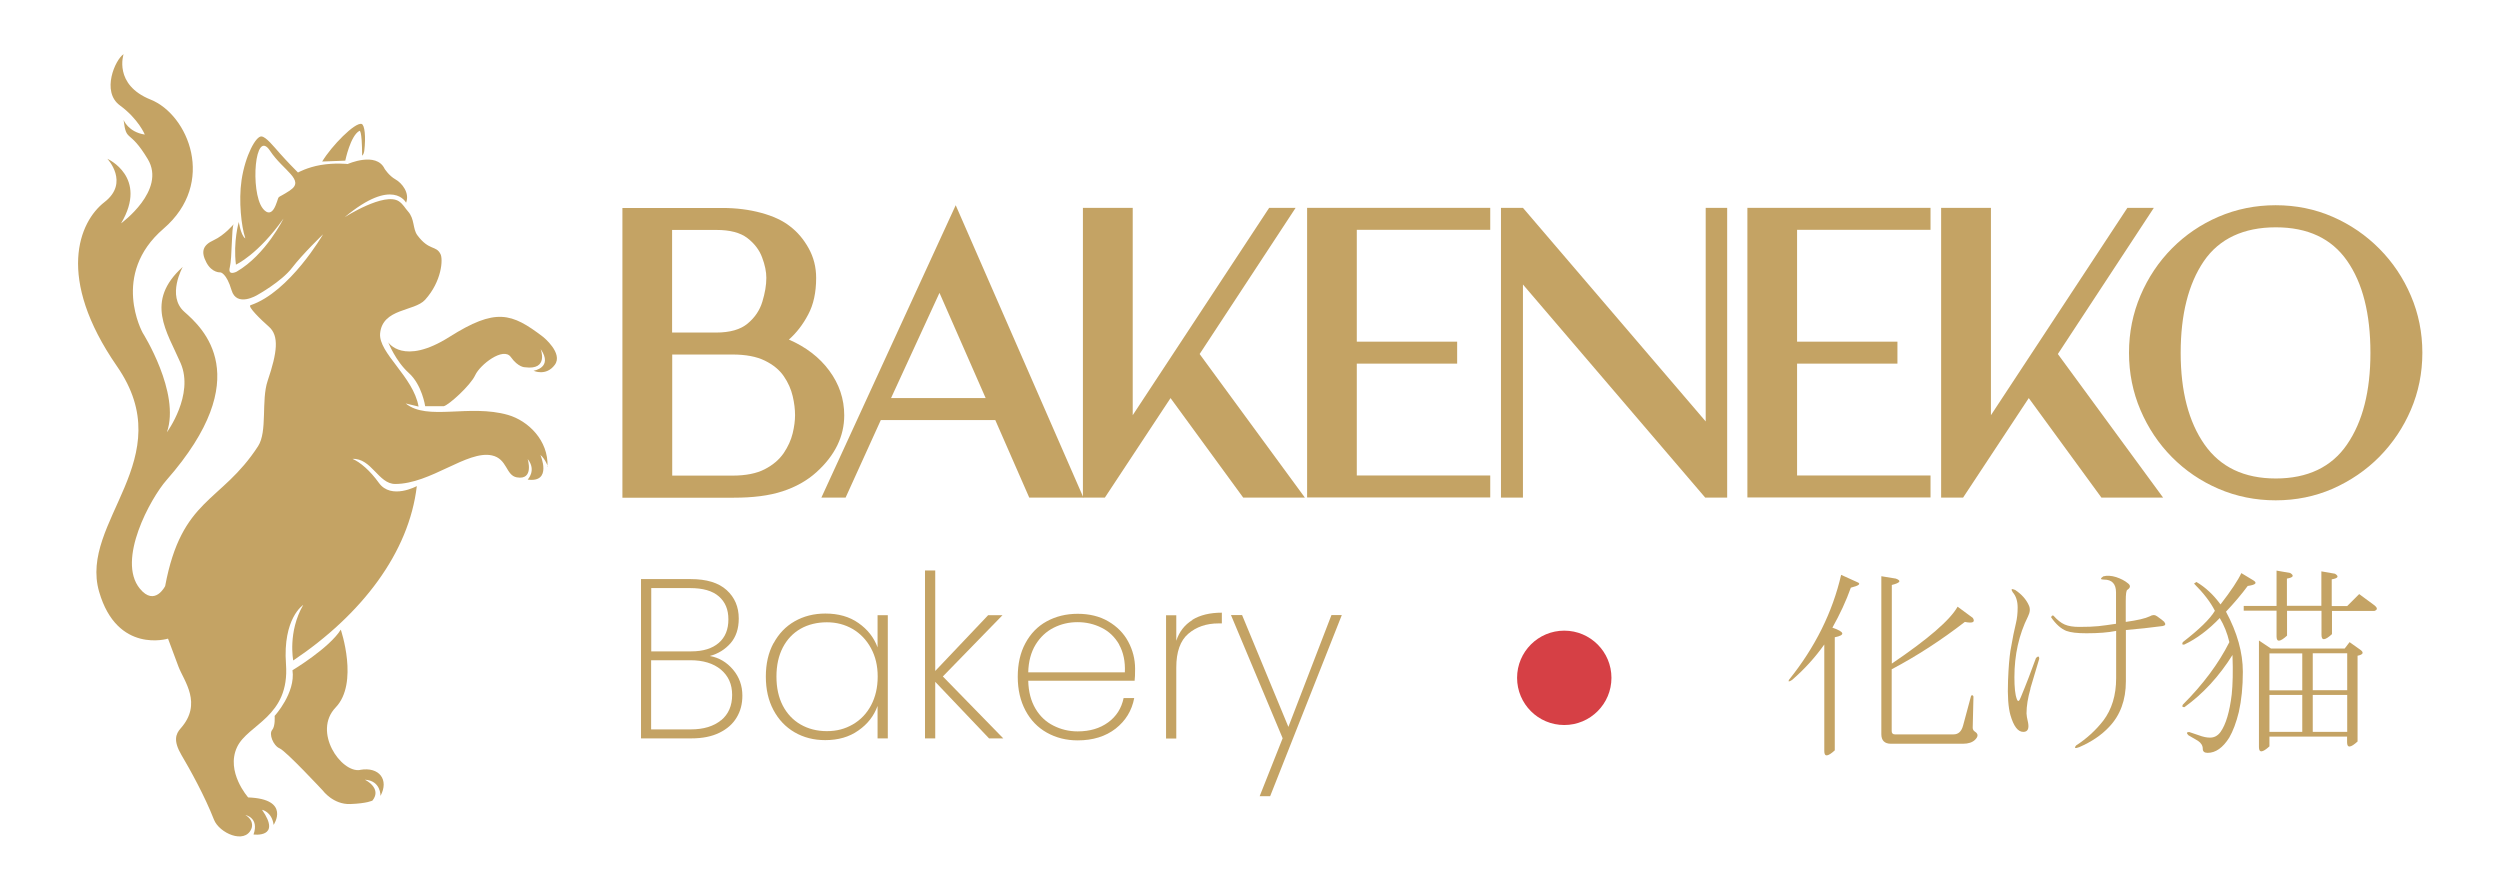
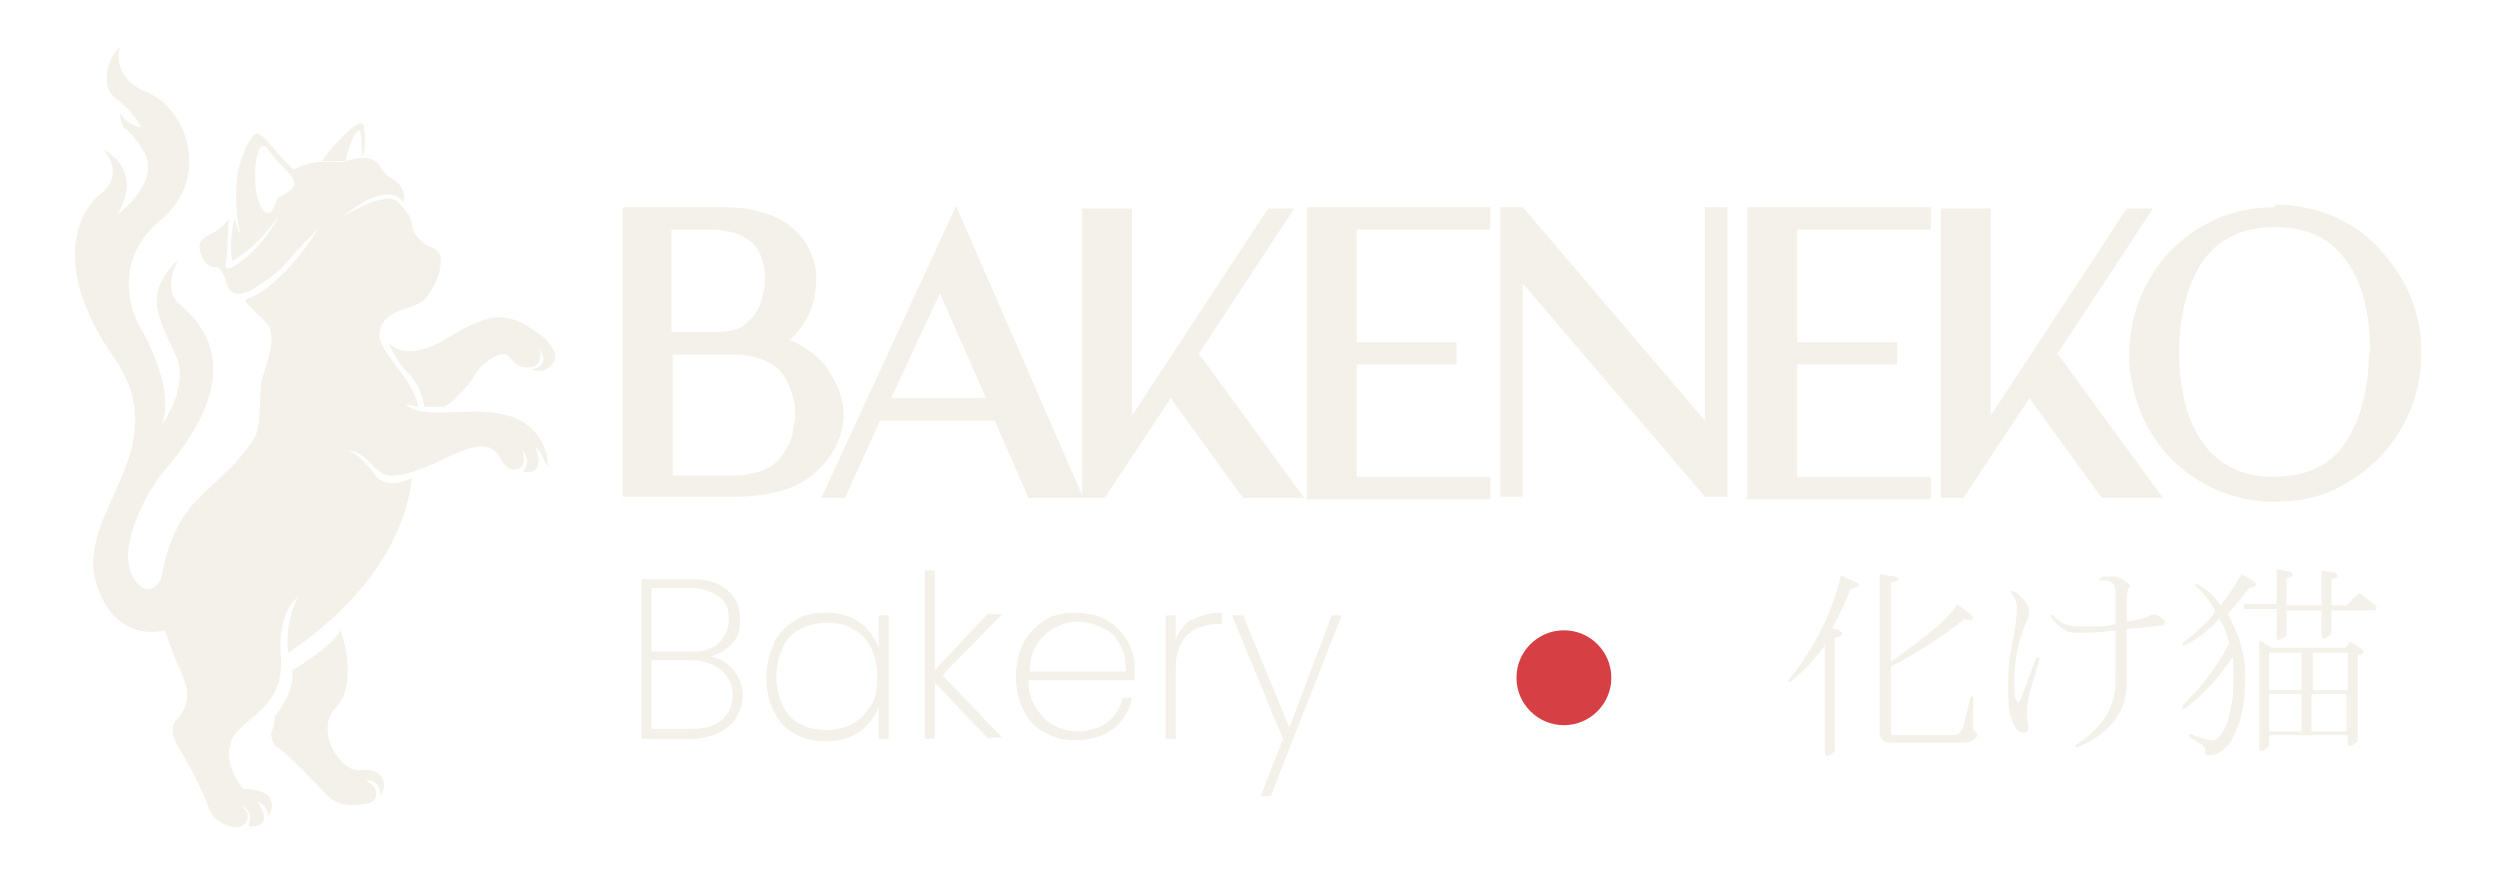
- <svg xmlns="http://www.w3.org/2000/svg" id="Capa_9" data-name="Capa 9" viewBox="0 0 200.27 71.37">
+ <svg xmlns="http://www.w3.org/2000/svg" id="Capa_9" version="1.1" viewBox="0 0 200.3 71.4">
  <defs>
    <style>
-       .cls-1 {
+       .st0 {
        fill: #d64045;
      }

-       .cls-2 {
-         fill: #c4a364;
+       .st1 {
+         fill: #f4f1ea;
      }
    </style>
  </defs>
  <g>
-     <path class="cls-2" d="M28.8,10.48s.2-.14.21,1.99c0,0,.13-.09.17-.37.14-1.17.03-2.09-.21-2.17-.53-.16-2.42,1.77-3.16,3.01l1.85-.07s.41-2.01,1.14-2.39Z" />
-     <path class="cls-2" d="M43.86,37.38c.08-2.11-1.55-3.67-3.16-4.14-3.1-.89-6.48.5-8.2-.92l1.03.25c-.41-2.39-3.22-4.29-3.08-5.86.19-2.02,2.74-1.75,3.6-2.69,1.34-1.48,1.45-3.24,1.24-3.66-.36-.73-.91-.24-1.86-1.52-.38-.52-.2-1.3-.75-1.91-.24-.26-.36-.55-.72-.8-1.15-.78-4.35,1.27-4.35,1.27,3.89-3.25,4.92-1.16,4.92-1.16.31-.78-.33-1.58-.85-1.87s-.87-.85-.87-.85c-.67-1.4-2.96-.38-2.96-.38,0,0-1-.12-2.17.08-1.08.19-1.81.6-1.81.6-.27-.27-.86-.87-1.43-1.51s-1.12-1.34-1.49-1.38c-.44-.05-1.3,1.51-1.6,3.5-.25,1.69,0,3.76.28,4.58.04.11.02.09-.02.06-.33-.29-.48-1.29-.48-1.29,0,0-.46,1.59-.23,3.42,0,0,1.76-.79,3.81-3.69,0,0-1.4,2.88-3.75,4.25,0,0-.74.39-.55-.35.19-.74.13-3.2.31-3.45,0,0-.73.88-1.6,1.28-.88.4-1.04.92-.59,1.78.45.86,1.13.8,1.13.8,0,0,.48.04.89,1.43.41,1.39,2.05.39,2.05.39,0,0,1.94-1.07,2.79-2.18s2.49-2.69,2.49-2.69c0,0-2.67,4.62-5.81,5.68-.27.09.85,1.18,1.47,1.72.83.73.68,2.04-.1,4.34-.53,1.57,0,4.06-.77,5.24-2.97,4.57-6.11,4.1-7.44,11.2,0,0-.83,1.67-2.03.2-1.87-2.28.87-7.25,2.14-8.69,7.27-8.28,2.87-12.21,1.43-13.48s-.13-3.6-.13-3.6c-3.07,2.77-1.27,5.17-.17,7.71,1.1,2.54-1.1,5.54-1.1,5.54,1.1-3.17-1.94-7.97-1.94-7.97,0,0-2.6-4.67,1.67-8.34,4.27-3.67,1.97-9.14-1.03-10.34-3-1.2-2.17-3.64-2.17-3.64-.67.43-1.8,3-.3,4.1s2,2.34,2,2.34c-1.33-.2-1.7-1.17-1.7-1.17.23,1.87.43.63,1.94,3.14,1.5,2.5-2.14,5.14-2.14,5.14,2.2-3.7-1.1-5.17-1.1-5.17,0,0,1.8,1.9-.23,3.47s-3.92,6.04,1,13.15c5.15,7.43-3.06,12.43-1.43,18.06,1.45,5.01,5.52,3.76,5.52,3.76,0,0,.63,1.69.84,2.25.44,1.15,1.94,2.95.17,4.94-.4.45-.6,1,.07,2.14.67,1.13,1.87,3.29,2.6,5.17.42,1.07,2.45,1.99,2.99.75,0,0,.32-.63-.47-1.12,0,0,1.12.21.65,1.56,0,0,2.28.31.68-1.98,0,0,.79.15.93,1.21,0,0,1.4-2.07-2.04-2.2,0,0-1.82-2.05-.89-4.03.87-1.85,4.23-2.41,3.92-6.64-.27-3.69,1.38-4.75,1.38-4.75-1.25,2.17-.8,4.45-.8,4.45,5.49-3.68,9.28-8.64,9.9-13.97,0,0-2.05,1.12-3.04-.26-.71-.99-1.49-1.65-2.11-1.92,1.52-.07,2.07,2.01,3.42,2.01,2.83,0,5.77-2.71,7.74-2.29,1.25.27,1.11,1.6,2,1.76,1.41.25.87-1.47.87-1.47.73.91,0,1.65,0,1.65,2,.27,1.02-1.98,1.02-1.98.4.34.6.93.6.93ZM23.24,15.25c-1.25.82-.76.22-1.16,1.2s-.89.44-1.05.22c-.99-1.32-.63-6.48.61-4.58,1.04,1.58,2.84,2.34,1.59,3.16Z" />
-     <path class="cls-2" d="M43.51,26.99c-2.54-1.94-3.8-2.34-7.51,0-3.7,2.34-4.9.43-4.9.43,0,0,.59,1.51,1.65,2.46s1.31,2.66,1.31,2.66h1.49c.41-.1,2.14-1.66,2.52-2.49s2.25-2.29,2.85-1.45,1.13.82,1.13.82c1.94.26,1.26-1.46,1.26-1.46,1.03,1.5-.57,1.74-.57,1.74,0,0,1,.47,1.7-.47.7-.93-.93-2.24-.93-2.24Z" />
-     <path class="cls-2" d="M28.85,61.68c-1.52.26-3.83-3.06-1.96-5.01,1.87-1.95.41-6.23.41-6.23-.93,1.49-3.87,3.25-3.87,3.25.26,1.82-1.43,3.66-1.43,3.66,0,0,.07.82-.2,1.13-.27.31.08,1.25.6,1.47.52.22,3.46,3.38,3.46,3.38,0,0,.83,1.13,2.2,1.08s1.78-.28,1.78-.28c.79-1-.61-1.67-.61-1.67,1.3.08,1.25,1.3,1.25,1.3.7-1.3-.1-2.35-1.62-2.09Z" />
+     <path class="st1" d="M28.8,10.5s.2-.1.2,2c0,0,.1,0,.2-.4.1-1.2,0-2.1-.2-2.2-.5-.2-2.4,1.8-3.2,3h1.9c0,0,.4-2.1,1.1-2.5Z" />
+     <path class="st1" d="M43.9,37.4c0-2.1-1.5-3.7-3.2-4.1-3.1-.9-6.5.5-8.2-.9l1,.2c-.4-2.4-3.2-4.3-3.1-5.9.2-2,2.7-1.8,3.6-2.7,1.3-1.5,1.5-3.2,1.2-3.7-.4-.7-.9-.2-1.9-1.5-.4-.5-.2-1.3-.8-1.9-.2-.3-.4-.5-.7-.8-1.1-.8-4.4,1.3-4.4,1.3,3.9-3.2,4.9-1.2,4.9-1.2.3-.8-.3-1.6-.9-1.9s-.9-.9-.9-.9c-.7-1.4-3-.4-3-.4,0,0-1-.1-2.2,0-1.1.2-1.8.6-1.8.6-.3-.3-.9-.9-1.4-1.5s-1.1-1.3-1.5-1.4c-.4,0-1.3,1.5-1.6,3.5-.2,1.7,0,3.8.3,4.6,0,.1,0,0,0,0-.3-.3-.5-1.3-.5-1.3,0,0-.5,1.6-.2,3.4,0,0,1.8-.8,3.8-3.7,0,0-1.4,2.9-3.8,4.2,0,0-.7.4-.5-.4s.1-3.2.3-3.5c0,0-.7.9-1.6,1.3-.9.4-1,.9-.6,1.8s1.1.8,1.1.8c0,0,.5,0,.9,1.4s2,.4,2,.4c0,0,1.9-1.1,2.8-2.2s2.5-2.7,2.5-2.7c0,0-2.7,4.6-5.8,5.7-.3,0,.9,1.2,1.5,1.7.8.7.7,2-.1,4.3-.5,1.6,0,4.1-.8,5.2-3,4.6-6.1,4.1-7.4,11.2,0,0-.8,1.7-2,.2-1.9-2.3.9-7.2,2.1-8.7,7.3-8.3,2.9-12.2,1.4-13.5s-.1-3.6-.1-3.6c-3.1,2.8-1.3,5.2-.2,7.7,1.1,2.5-1.1,5.5-1.1,5.5,1.1-3.2-1.9-8-1.9-8,0,0-2.6-4.7,1.7-8.3s2-9.1-1-10.3-2.2-3.6-2.2-3.6c-.7.4-1.8,3-.3,4.1s2,2.3,2,2.3c-1.3-.2-1.7-1.2-1.7-1.2.2,1.9.4.6,1.9,3.1,1.5,2.5-2.1,5.1-2.1,5.1,2.2-3.7-1.1-5.2-1.1-5.2,0,0,1.8,1.9-.2,3.5s-3.9,6,1,13.1c5.2,7.4-3.1,12.4-1.4,18.1,1.5,5,5.5,3.8,5.5,3.8,0,0,.6,1.7.8,2.2.4,1.2,1.9,3,.2,4.9-.4.5-.6,1,0,2.1.7,1.1,1.9,3.3,2.6,5.2.4,1.1,2.5,2,3,.8,0,0,.3-.6-.5-1.1,0,0,1.1.2.6,1.6,0,0,2.3.3.7-2,0,0,.8.2.9,1.2,0,0,1.4-2.1-2-2.2,0,0-1.8-2-.9-4,.9-1.8,4.2-2.4,3.9-6.6-.3-3.7,1.4-4.8,1.4-4.8-1.2,2.2-.8,4.5-.8,4.5,5.5-3.7,9.3-8.6,9.9-14,0,0-2,1.1-3-.3-.7-1-1.5-1.7-2.1-1.9,1.5,0,2.1,2,3.4,2,2.8,0,5.8-2.7,7.7-2.3,1.2.3,1.1,1.6,2,1.8,1.4.2.9-1.5.9-1.5.7.9,0,1.7,0,1.7,2,.3,1-2,1-2,.4.3.6.9.6.9h0ZM23.2,15.3c-1.2.8-.8.2-1.2,1.2-.4,1-.9.4-1,.2-1-1.3-.6-6.5.6-4.6,1,1.6,2.8,2.3,1.6,3.2h0Z" />
+     <path class="st1" d="M43.5,27c-2.5-1.9-3.8-2.3-7.5,0-3.7,2.3-4.9.4-4.9.4,0,0,.6,1.5,1.6,2.5,1.1,1,1.3,2.7,1.3,2.7h1.5c.4,0,2.1-1.7,2.5-2.5s2.2-2.3,2.8-1.5,1.1.8,1.1.8c1.9.3,1.3-1.5,1.3-1.5,1,1.5-.6,1.7-.6,1.7,0,0,1,.5,1.7-.5.7-.9-.9-2.2-.9-2.2Z" />
+     <path class="st1" d="M28.9,61.7c-1.5.3-3.8-3.1-2-5,1.9-2,.4-6.2.4-6.2-.9,1.5-3.9,3.2-3.9,3.2.3,1.8-1.4,3.7-1.4,3.7,0,0,0,.8-.2,1.1s0,1.2.6,1.5,3.5,3.4,3.5,3.4c0,0,.8,1.1,2.2,1.1s1.8-.3,1.8-.3c.8-1-.6-1.7-.6-1.7,1.3,0,1.2,1.3,1.2,1.3.7-1.3-.1-2.3-1.6-2.1h0Z" />
  </g>
  <g>
    <g>
-       <path class="cls-2" d="M58.72,53.64c.5.59.75,1.29.75,2.09,0,.66-.15,1.24-.46,1.75-.31.52-.77.92-1.38,1.22-.61.3-1.36.45-2.23.45h-4.05v-12.76h3.98c1.27,0,2.23.29,2.88.88s.97,1.35.97,2.28c0,.81-.22,1.47-.65,1.97-.44.5-.99.85-1.67,1.03.74.13,1.36.5,1.86,1.09ZM52.17,52.18h3.2c.96,0,1.69-.23,2.21-.68.52-.45.77-1.08.77-1.88s-.25-1.39-.76-1.84-1.28-.67-2.31-.67h-3.11v5.07ZM57.77,57.7c.59-.49.88-1.17.88-2.03s-.3-1.52-.9-2.03c-.6-.5-1.42-.75-2.46-.75h-3.13v5.54h3.18c1.03,0,1.84-.25,2.43-.74Z" />
-       <path class="cls-2" d="M61.97,51.53c.41-.76.97-1.35,1.69-1.76.72-.41,1.54-.62,2.46-.62,1.04,0,1.93.25,2.65.76.73.51,1.24,1.16,1.53,1.95v-2.58h.82v9.87h-.82v-2.6c-.29.8-.8,1.46-1.54,1.97-.73.52-1.62.77-2.65.77-.92,0-1.74-.21-2.46-.63s-1.28-1.01-1.69-1.78c-.41-.77-.61-1.66-.61-2.68s.2-1.91.61-2.67ZM69.77,51.92c-.36-.66-.85-1.17-1.46-1.53-.62-.36-1.31-.54-2.07-.54s-1.5.17-2.11.52-1.08.85-1.42,1.5c-.34.66-.51,1.43-.51,2.33s.17,1.67.51,2.33c.34.65.82,1.16,1.43,1.51.61.35,1.31.53,2.1.53s1.46-.18,2.08-.54,1.11-.87,1.46-1.53c.35-.66.53-1.43.53-2.3s-.18-1.62-.54-2.28Z" />
-       <path class="cls-2" d="M79.23,59.15l-4.31-4.53v4.53h-.82v-13.45h.82v8.05l4.24-4.47h1.15l-4.78,4.91,4.84,4.96h-1.13Z" />
-       <path class="cls-2" d="M90.9,54.53h-8.53c.02.89.22,1.63.58,2.24s.84,1.06,1.44,1.36c.59.3,1.24.46,1.94.46.97,0,1.78-.24,2.44-.72s1.07-1.13,1.24-1.95h.85c-.19,1.01-.69,1.82-1.49,2.45-.8.62-1.81.94-3.04.94-.92,0-1.74-.21-2.47-.62-.73-.41-1.3-1-1.71-1.77-.41-.77-.62-1.67-.62-2.7s.2-1.93.61-2.69c.41-.76.97-1.35,1.7-1.75s1.56-.61,2.49-.61,1.77.2,2.46.61c.7.41,1.23.95,1.59,1.62.36.67.55,1.4.55,2.17,0,.44-.01.76-.04.98ZM89.66,51.64c-.35-.61-.82-1.06-1.41-1.35-.59-.3-1.24-.45-1.93-.45s-1.33.15-1.92.45c-.59.3-1.07.75-1.44,1.35-.37.61-.57,1.35-.59,2.22h7.74c.04-.87-.12-1.61-.46-2.22Z" />
-       <path class="cls-2" d="M95.52,49.65c.62-.38,1.41-.57,2.36-.57v.86h-.27c-.97,0-1.78.28-2.42.83-.64.55-.96,1.45-.96,2.7v5.69h-.82v-9.87h.82v2.04c.24-.73.67-1.28,1.29-1.66Z" />
-       <path class="cls-2" d="M107.49,49.27l-5.74,14.51h-.84l1.84-4.64-4.14-9.87h.89l3.71,8.96,3.45-8.96h.84Z" />
+       <path class="st1" d="M58.7,53.6c.5.6.8,1.3.8,2.1s-.2,1.2-.5,1.8c-.3.5-.8.9-1.4,1.2-.6.3-1.4.5-2.2.5h-4v-12.8h4c1.3,0,2.2.3,2.9.9s1,1.3,1,2.3-.2,1.5-.7,2c-.4.5-1,.8-1.7,1,.7.1,1.4.5,1.9,1.1ZM52.2,52.2h3.2c1,0,1.7-.2,2.2-.7s.8-1.1.8-1.9-.2-1.4-.8-1.8-1.3-.7-2.3-.7h-3.1v5.1ZM57.8,57.7c.6-.5.9-1.2.9-2s-.3-1.5-.9-2c-.6-.5-1.4-.8-2.5-.8h-3.1v5.5h3.2c1,0,1.8-.2,2.4-.7h0Z" />
+       <path class="st1" d="M62,51.5c.4-.8,1-1.3,1.7-1.8s1.5-.6,2.5-.6,1.9.2,2.7.8c.7.5,1.2,1.2,1.5,2v-2.6h.8v9.9h-.8v-2.6c-.3.8-.8,1.5-1.5,2-.7.5-1.6.8-2.7.8s-1.7-.2-2.5-.6-1.3-1-1.7-1.8-.6-1.7-.6-2.7.2-1.9.6-2.7h0ZM69.8,51.9c-.4-.7-.8-1.2-1.5-1.5-.6-.4-1.3-.5-2.1-.5s-1.5.2-2.1.5-1.1.8-1.4,1.5c-.3.7-.5,1.4-.5,2.3s.2,1.7.5,2.3c.3.7.8,1.2,1.4,1.5s1.3.5,2.1.5,1.5-.2,2.1-.5,1.1-.9,1.5-1.5.5-1.4.5-2.3-.2-1.6-.5-2.3Z" />
+       <path class="st1" d="M79.2,59.2l-4.3-4.5v4.5h-.8v-13.5h.8v8l4.2-4.5h1.2l-4.8,4.9,4.8,5h-1.1Z" />
+       <path class="st1" d="M90.9,54.5h-8.5c0,.9.2,1.6.6,2.2s.8,1.1,1.4,1.4c.6.3,1.2.5,1.9.5s1.8-.2,2.4-.7,1.1-1.1,1.2-2h.8c-.2,1-.7,1.8-1.5,2.5-.8.6-1.8.9-3,.9s-1.7-.2-2.5-.6-1.3-1-1.7-1.8c-.4-.8-.6-1.7-.6-2.7s.2-1.9.6-2.7,1-1.3,1.7-1.8,1.6-.6,2.5-.6,1.8.2,2.5.6c.7.4,1.2,1,1.6,1.6.4.7.6,1.4.6,2.2s0,.8,0,1h0ZM89.7,51.6c-.3-.6-.8-1.1-1.4-1.3-.6-.3-1.2-.5-1.9-.5s-1.3.2-1.9.5-1.1.8-1.4,1.3c-.4.6-.6,1.3-.6,2.2h7.7c0-.9-.1-1.6-.5-2.2h0Z" />
+       <path class="st1" d="M95.5,49.7c.6-.4,1.4-.6,2.4-.6v.9h-.3c-1,0-1.8.3-2.4.8-.6.5-1,1.5-1,2.7v5.7h-.8v-9.9h.8v2c.2-.7.7-1.3,1.3-1.7h0Z" />
+       <path class="st1" d="M107.5,49.3l-5.7,14.5h-.8l1.8-4.6-4.1-9.9h.9l3.7,9,3.4-9h.8,0Z" />
    </g>
    <g>
-       <path class="cls-2" d="M63.19,27.2c1.36.59,2.45,1.42,3.24,2.49s1.2,2.26,1.2,3.58c0,1.69-.74,3.21-2.22,4.55-.75.68-1.66,1.19-2.73,1.54s-2.37.51-3.9.51h-8.92v-23.21h8.01c1.11,0,2.14.13,3.1.39.96.26,1.74.62,2.33,1.09.59.45,1.08,1.03,1.48,1.75.4.72.6,1.51.6,2.38,0,1.15-.21,2.13-.64,2.93-.42.8-.94,1.47-1.55,2.01ZM57.4,18.42h-3.56v8.22h3.53c1.1,0,1.95-.24,2.52-.72.58-.48.97-1.06,1.18-1.75s.32-1.32.32-1.91c0-.49-.11-1.04-.34-1.64-.22-.6-.62-1.12-1.18-1.55-.56-.43-1.39-.65-2.47-.65ZM58.68,38.1c1.06,0,1.92-.17,2.58-.51.66-.34,1.16-.77,1.52-1.29.35-.52.59-1.05.72-1.59.13-.54.19-1.02.19-1.45,0-.47-.06-.98-.19-1.53-.13-.55-.36-1.08-.71-1.59s-.85-.92-1.52-1.25c-.67-.33-1.54-.49-2.59-.49h-4.83v9.7h4.83Z" />
-       <path class="cls-2" d="M82.45,39.86l-2.72-6.21h-9.17l-2.82,6.21h-1.94l10.76-23.42,10.23,23.42h-4.34ZM78.96,31.89l-3.7-8.43-3.88,8.43h7.58Z" />
-       <path class="cls-2" d="M96.1,28.36l8.43,11.5h-4.94l-5.82-7.97-5.26,7.97h-1.76v-23.21h3.99v16.61l10.93-16.61h2.12l-7.69,11.71Z" />
-       <path class="cls-2" d="M104.71,16.65h14.67v1.76h-10.69v8.96h8.04v1.76h-8.04v8.96h10.69v1.76h-14.67v-23.21Z" />
-       <path class="cls-2" d="M138.36,16.65v23.21h-1.76l-14.6-17.07v17.07h-1.76v-23.21h1.76l14.64,17.11v-17.11h1.73Z" />
-       <path class="cls-2" d="M139.98,16.65h14.67v1.76h-10.69v8.96h8.04v1.76h-8.04v8.96h10.69v1.76h-14.67v-23.21Z" />
-       <path class="cls-2" d="M164.85,28.36l8.43,11.5h-4.94l-5.82-7.97-5.26,7.97h-1.76v-23.21h3.99v16.61l10.93-16.61h2.12l-7.69,11.71Z" />
-       <path class="cls-2" d="M182.3,16.44c1.62,0,3.15.31,4.57.93,1.42.62,2.67,1.48,3.74,2.56,1.07,1.08,1.91,2.33,2.52,3.76.61,1.42.92,2.95.92,4.57s-.31,3.15-.92,4.57c-.61,1.42-1.45,2.67-2.52,3.76-1.07,1.08-2.32,1.93-3.74,2.56-1.42.62-2.95.93-4.57.93s-3.15-.31-4.57-.92c-1.42-.61-2.67-1.46-3.74-2.54s-1.91-2.34-2.52-3.77c-.61-1.43-.92-2.96-.92-4.59s.31-3.15.92-4.59c.61-1.43,1.45-2.69,2.52-3.77s2.32-1.93,3.74-2.54c1.42-.61,2.95-.92,4.57-.92ZM189.89,28.26c0-3.13-.62-5.58-1.87-7.37-1.25-1.79-3.15-2.68-5.71-2.68s-4.53.9-5.77,2.72c-1.23,1.81-1.85,4.26-1.85,7.34s.64,5.53,1.91,7.34c1.27,1.81,3.17,2.72,5.71,2.72s4.47-.91,5.71-2.73c1.25-1.82,1.87-4.26,1.87-7.32Z" />
+       <path class="st1" d="M63.2,27.2c1.4.6,2.5,1.4,3.2,2.5s1.2,2.3,1.2,3.6-.7,3.2-2.2,4.5c-.8.7-1.7,1.2-2.7,1.5s-2.4.5-3.9.5h-8.9v-23.2h8c1.1,0,2.1.1,3.1.4s1.7.6,2.3,1.1c.6.5,1.1,1,1.5,1.8s.6,1.5.6,2.4-.2,2.1-.6,2.9c-.4.8-.9,1.5-1.5,2h0ZM57.4,18.4h-3.6v8.2h3.5c1.1,0,2-.2,2.5-.7.6-.5,1-1.1,1.2-1.8s.3-1.3.3-1.9-.1-1-.3-1.6c-.2-.6-.6-1.1-1.2-1.5-.6-.4-1.4-.6-2.5-.7ZM58.7,38.1c1.1,0,1.9-.2,2.6-.5.7-.3,1.2-.8,1.5-1.3.3-.5.6-1,.7-1.6s.2-1,.2-1.5,0-1-.2-1.5c-.1-.5-.4-1.1-.7-1.6s-.8-.9-1.5-1.2c-.7-.3-1.5-.5-2.6-.5h-4.8v9.7s4.8,0,4.8,0Z" />
+       <path class="st1" d="M82.4,39.9l-2.7-6.2h-9.2l-2.8,6.2h-1.9l10.8-23.4,10.2,23.4h-4.3ZM79,31.9l-3.7-8.4-3.9,8.4s7.6,0,7.6,0Z" />
+       <path class="st1" d="M96.1,28.4l8.4,11.5h-4.9l-5.8-8-5.3,8h-1.8v-23.2h4v16.6l10.9-16.6h2.1s-7.7,11.7-7.7,11.7Z" />
+       <path class="st1" d="M104.7,16.6h14.7v1.8h-10.7v9h8v1.8h-8v9h10.7v1.8h-14.7v-23.2h0Z" />
+       <path class="st1" d="M138.4,16.6v23.2h-1.8l-14.6-17.1v17.1h-1.8v-23.2h1.8l14.6,17.1v-17.1h1.7,0Z" />
+       <path class="st1" d="M140,16.6h14.7v1.8h-10.7v9h8v1.8h-8v9h10.7v1.8h-14.7v-23.2h0Z" />
+       <path class="st1" d="M164.9,28.4l8.4,11.5h-4.9l-5.8-8-5.3,8h-1.8v-23.2h4v16.6l10.9-16.6h2.1l-7.7,11.7Z" />
+       <path class="st1" d="M182.3,16.4c1.6,0,3.1.3,4.6.9,1.4.6,2.7,1.5,3.7,2.6s1.9,2.3,2.5,3.8c.6,1.4.9,3,.9,4.6s-.3,3.1-.9,4.6c-.6,1.4-1.4,2.7-2.5,3.8-1.1,1.1-2.3,1.9-3.7,2.6-1.4.6-2.9.9-4.6.9s-3.1-.3-4.6-.9c-1.4-.6-2.7-1.5-3.7-2.5s-1.9-2.3-2.5-3.8-.9-3-.9-4.6.3-3.1.9-4.6c.6-1.4,1.4-2.7,2.5-3.8s2.3-1.9,3.7-2.5,2.9-.9,4.6-.9ZM189.9,28.3c0-3.1-.6-5.6-1.9-7.4s-3.1-2.7-5.7-2.7-4.5.9-5.8,2.7c-1.2,1.8-1.9,4.3-1.9,7.3s.6,5.5,1.9,7.3,3.2,2.7,5.7,2.7,4.5-.9,5.7-2.7c1.2-1.8,1.9-4.3,1.9-7.3h0Z" />
    </g>
    <g>
-       <path class="cls-2" d="M148.27,47.07c-.38,1.07-.88,2.14-1.48,3.21.99.34,1.05.6.19.77v9.06c-.56.51-.84.54-.84.06v-8.54c-.73,1.03-1.58,1.97-2.57,2.83-.26.17-.34.17-.26,0,2.1-2.61,3.49-5.42,4.18-8.41l1.28.58c.34.13.17.28-.51.45ZM151.54,53.62v4.95c0,.17.09.26.26.26h4.69c.39,0,.64-.23.77-.71l.64-2.38c.08-.08.15-.06.19.06l-.06,2.5c0,.13.06.24.19.32.26.17.26.38,0,.64-.21.21-.54.32-.96.32h-5.78c-.51,0-.77-.26-.77-.77v-12.65l1.16.19c.47.17.36.34-.32.51v6.3c2.91-1.97,4.67-3.49,5.27-4.56l1.22.9c.21.34,0,.45-.64.32-1.89,1.46-3.83,2.72-5.85,3.79Z" />
-       <path class="cls-2" d="M162.66,55.16c-.21.73-.32,1.39-.32,1.99,0,.13.04.39.13.77.08.47-.04.71-.39.71-.43,0-.77-.45-1.03-1.35-.17-.6-.24-1.52-.19-2.76.04-1.07.11-1.86.19-2.38.17-.99.32-1.73.45-2.25.08-.34.13-.75.13-1.22,0-.51-.13-.92-.39-1.22-.17-.26-.11-.32.19-.19.51.34.88.75,1.09,1.22.13.26.11.56-.06.9-.73,1.46-1.09,3.08-1.09,4.88,0,.81.06,1.39.19,1.73.09.26.19.21.32-.13.43-1.03.83-2.08,1.22-3.15.17-.17.26-.15.26.06-.21.73-.45,1.52-.71,2.38ZM173.38,49.83c.13.17.09.28-.13.32-.99.13-1.97.24-2.95.32v4.11c0,1.5-.45,2.72-1.35,3.66-.6.64-1.39,1.18-2.38,1.61-.34.13-.43.09-.26-.13.86-.56,1.58-1.22,2.18-1.99.68-.9,1.03-2.03,1.03-3.4v-3.79c-.64.13-1.43.19-2.38.19-.73,0-1.26-.06-1.61-.19-.43-.17-.84-.54-1.22-1.09.04-.13.11-.17.19-.13.3.34.6.58.9.71s.69.19,1.16.19c.64,0,1.16-.02,1.54-.06.39-.04.86-.11,1.41-.19v-2.51c0-.68-.32-1.03-.96-1.03-.3,0-.32-.08-.06-.26.3-.08.64-.06,1.03.06.39.13.71.3.96.51.21.17.19.34-.06.51-.09.04-.13.34-.13.9v1.67c.94-.13,1.58-.28,1.93-.45.21-.13.41-.13.58,0,.3.21.49.36.58.45Z" />
-       <path class="cls-2" d="M174.86,56.45c1.63-1.63,2.87-3.3,3.73-5.01-.17-.73-.43-1.37-.77-1.93-.9.94-1.84,1.65-2.83,2.12-.17.04-.21-.02-.13-.19,1.33-1.03,2.18-1.86,2.57-2.51-.34-.68-.9-1.41-1.67-2.18l.19-.13c.73.43,1.37,1.03,1.93,1.8.86-1.11,1.41-1.95,1.67-2.51l.96.58c.34.21.19.36-.45.45-.51.69-1.09,1.37-1.74,2.06.9,1.67,1.35,3.28,1.35,4.82,0,1.2-.11,2.27-.32,3.21-.21.86-.47,1.54-.77,2.06-.51.81-1.09,1.22-1.73,1.22-.26,0-.39-.11-.39-.32,0-.26-.13-.47-.38-.64l-.77-.45c-.17-.17-.15-.26.06-.26l.77.26c.34.13.64.19.9.19.34,0,.62-.15.84-.45.43-.6.73-1.61.9-3.02.08-.77.11-1.82.06-3.15-1.07,1.71-2.36,3.11-3.85,4.18-.17,0-.21-.06-.13-.19ZM186.81,48.55h1.22l.96-.96,1.22.9c.26.21.26.36,0,.45h-3.4v1.86c-.56.51-.84.54-.84.06v-1.93h-2.76v1.99c-.56.51-.84.54-.84.06v-2.06h-2.63v-.38h2.63v-2.83l1.09.19c.34.21.26.36-.26.45v2.18h2.76v-2.76l1.09.19c.34.21.26.36-.26.45v2.12ZM181.8,59.02v.77c-.56.51-.84.53-.84.06v-8.54l.96.64h5.91l.39-.51.9.64c.26.21.17.36-.26.45v6.87c-.56.51-.84.54-.84.06v-.45h-6.23ZM184.43,52.34h-2.63v2.96h2.63v-2.96ZM181.8,58.63h2.63v-2.96h-2.63v2.96ZM185.27,55.29h2.76v-2.96h-2.76v2.96ZM188.03,58.63v-2.96h-2.76v2.96h2.76Z" />
+       <path class="st1" d="M148.3,47.1c-.4,1.1-.9,2.1-1.5,3.2,1,.3,1.1.6.2.8v9.1c-.6.5-.8.5-.8,0v-8.5c-.7,1-1.6,2-2.6,2.8-.3.2-.3.2-.3,0,2.1-2.6,3.5-5.4,4.2-8.4l1.3.6c.3.1.2.3-.5.5h0ZM151.5,53.6v5c0,.2,0,.3.3.3h4.7c.4,0,.6-.2.8-.7l.6-2.4c0,0,.1,0,.2,0v2.5c0,.1,0,.2.1.3.3.2.3.4,0,.6-.2.2-.5.3-1,.3h-5.8c-.5,0-.8-.3-.8-.8v-12.7l1.2.2c.5.2.4.3-.3.5v6.3c2.9-2,4.7-3.5,5.3-4.6l1.2.9c.2.3,0,.5-.6.3-1.9,1.5-3.8,2.7-5.9,3.8h0Z" />
+       <path class="st1" d="M162.7,55.2c-.2.7-.3,1.4-.3,2s0,.4.1.8c0,.5,0,.7-.4.7s-.8-.5-1-1.3c-.2-.6-.2-1.5-.2-2.8,0-1.1.1-1.9.2-2.4.2-1,.3-1.7.4-2.2,0-.3.1-.8.1-1.2s-.1-.9-.4-1.2c-.2-.3-.1-.3.2-.2.5.3.9.8,1.1,1.2.1.3.1.6,0,.9-.7,1.5-1.1,3.1-1.1,4.9s0,1.4.2,1.7c0,.3.2.2.3-.1.4-1,.8-2.1,1.2-3.2.2-.2.3-.2.3,0-.2.7-.4,1.5-.7,2.4h0ZM173.4,49.8c.1.2,0,.3-.1.3-1,.1-2,.2-2.9.3v4.1c0,1.5-.4,2.7-1.4,3.7-.6.6-1.4,1.2-2.4,1.6-.3.1-.4,0-.3-.1.9-.6,1.6-1.2,2.2-2,.7-.9,1-2,1-3.4v-3.8c-.6.1-1.4.2-2.4.2s-1.3,0-1.6-.2c-.4-.2-.8-.5-1.2-1.1,0-.1.1-.2.2-.1.3.3.6.6.9.7s.7.2,1.2.2,1.2,0,1.5,0c.4,0,.9-.1,1.4-.2v-2.5c0-.7-.3-1-1-1s-.3,0,0-.3c.3,0,.6,0,1,0,.4.1.7.3,1,.5.2.2.2.3,0,.5,0,0-.1.3-.1.9v1.7c.9-.1,1.6-.3,1.9-.5.2-.1.4-.1.6,0,.3.2.5.4.6.5h0Z" />
+       <path class="st1" d="M174.9,56.5c1.6-1.6,2.9-3.3,3.7-5-.2-.7-.4-1.4-.8-1.9-.9.9-1.8,1.7-2.8,2.1-.2,0-.2,0-.1-.2,1.3-1,2.2-1.9,2.6-2.5-.3-.7-.9-1.4-1.7-2.2h.2c.7.3,1.4.9,1.9,1.7.9-1.1,1.4-2,1.7-2.5l1,.6c.3.2.2.4-.4.5-.5.7-1.1,1.4-1.7,2.1.9,1.7,1.4,3.3,1.4,4.8s-.1,2.3-.3,3.2c-.2.9-.5,1.5-.8,2.1-.5.8-1.1,1.2-1.7,1.2s-.4-.1-.4-.3-.1-.5-.4-.6l-.8-.5c-.2-.2-.1-.3,0-.3l.8.3c.3.1.6.2.9.2s.6-.2.8-.5c.4-.6.7-1.6.9-3,0-.8.1-1.8,0-3.2-1.1,1.7-2.4,3.1-3.9,4.2-.2,0-.2,0-.1-.2h0ZM186.8,48.5h1.2l1-1,1.2.9c.3.2.3.4,0,.5h-3.4v1.9c-.6.5-.8.5-.8,0v-1.9h-2.8v2c-.6.5-.8.5-.8,0v-2.1h-2.6v-.4h2.6v-2.8l1.1.2c.3.2.3.4-.3.5v2.2h2.8v-2.8l1.1.2c.3.2.3.4-.3.5v2.1h0ZM181.8,59v.8c-.6.5-.8.5-.8,0v-8.5l1,.6h5.9l.4-.5.9.6c.3.2.2.4-.3.5v6.9c-.6.5-.8.5-.8,0v-.5h-6.2,0ZM184.4,52.3h-2.6v3h2.6v-3ZM181.8,58.6h2.6v-3h-2.6v3ZM185.3,55.3h2.8v-3h-2.8v3ZM188,58.6v-3h-2.8v3h2.8Z" />
    </g>
-     <circle class="cls-1" cx="125.31" cy="54.3" r="3.78" />
+     <circle class="st0" cx="125.3" cy="54.3" r="3.8" />
  </g>
</svg>
